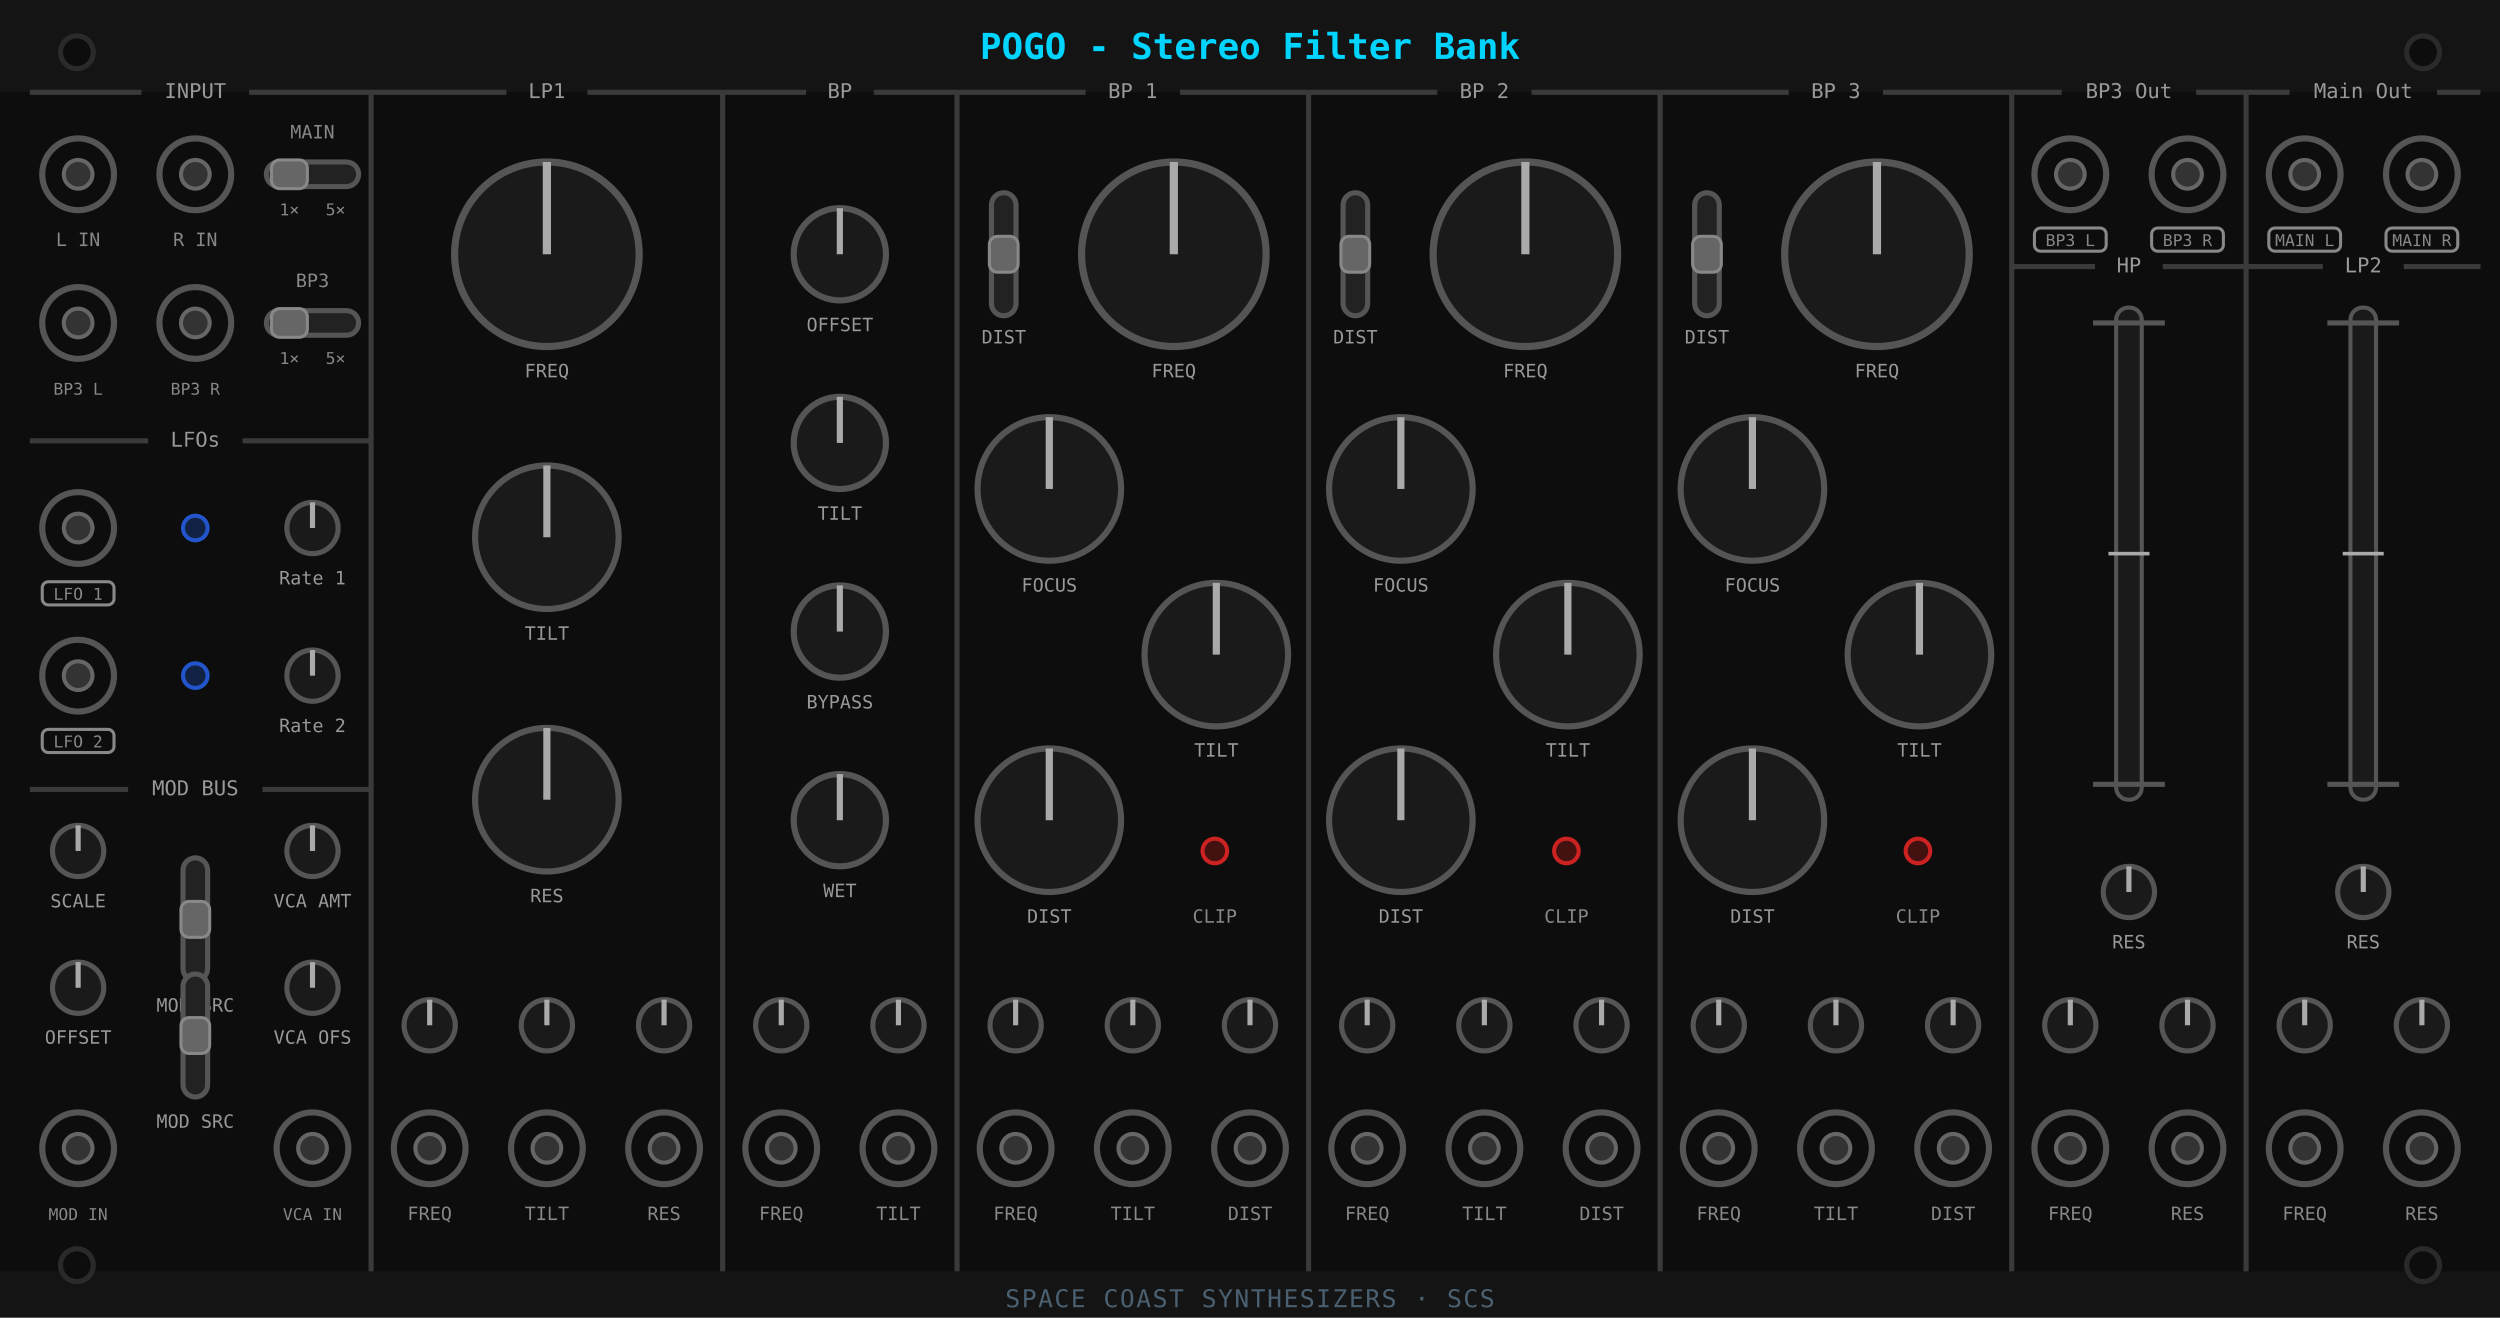
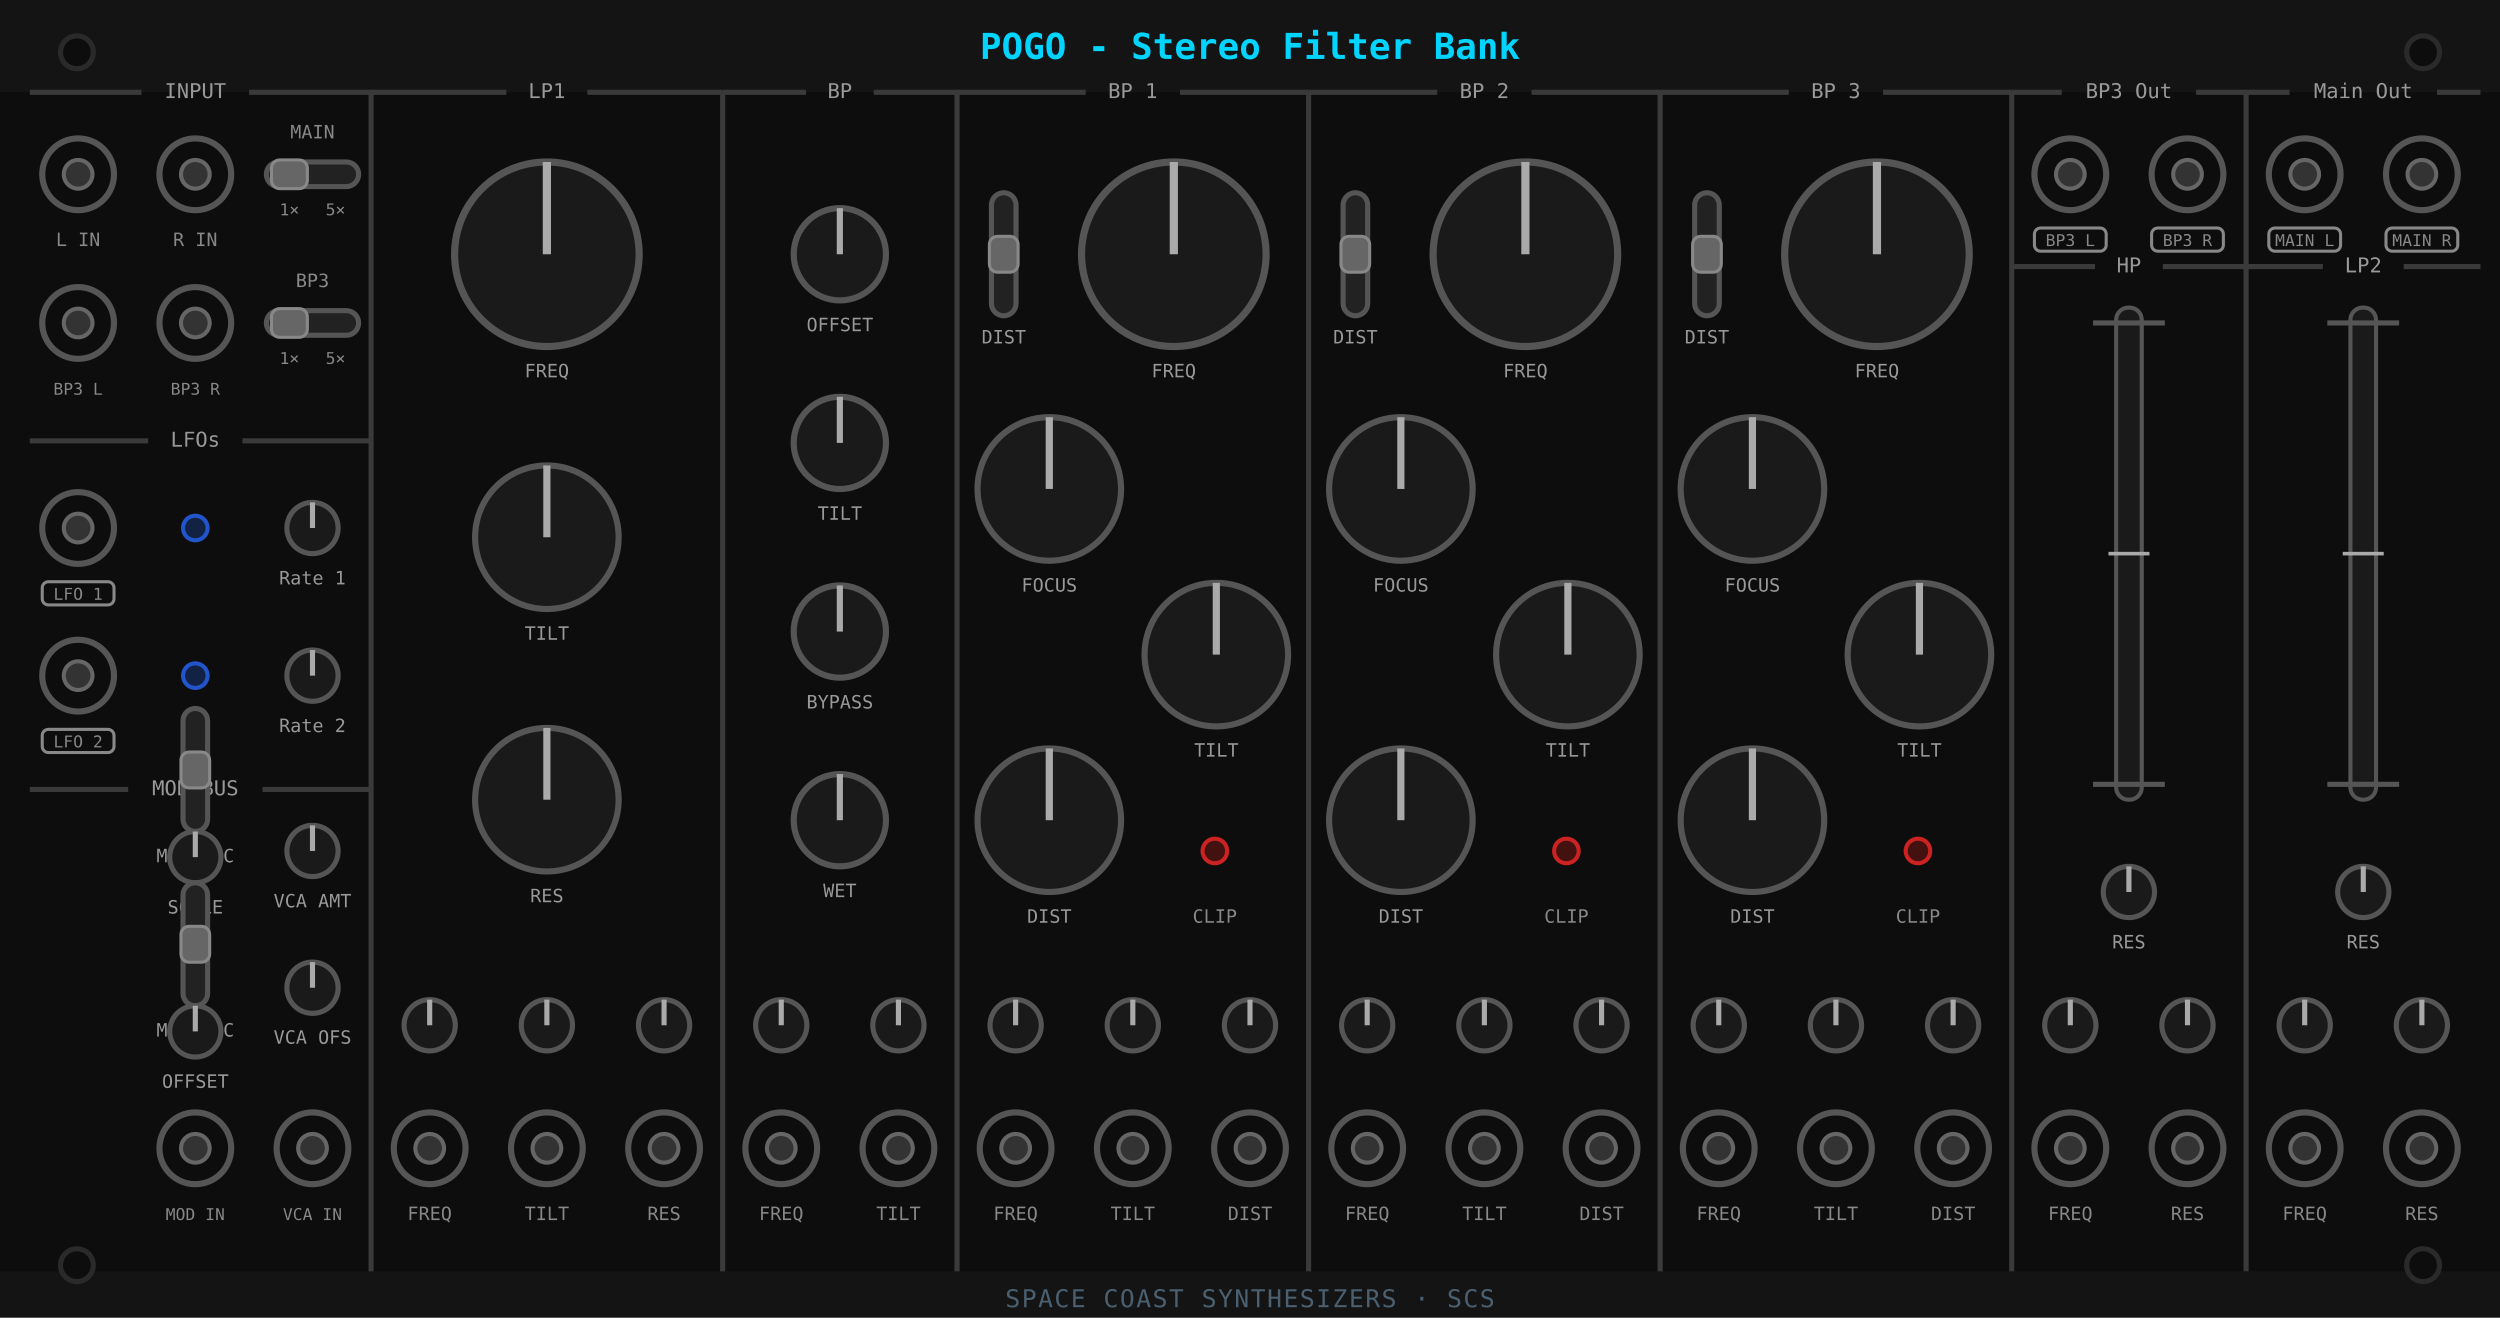
<svg xmlns="http://www.w3.org/2000/svg" width="243.84mm" height="128.5mm" viewBox="0 0 243.84 128.5">
  <rect x="0" y="0" width="243.84" height="128.5" fill="#0d0d0d" />
  <rect x="0" y="0" width="243.84" height="9.0" fill="#141414" />
  <rect x="0" y="124.0" width="243.84" height="4.5" fill="#141414" />
  <circle cx="7.5" cy="5.1" r="1.6" fill="#0d0d0d" stroke="#2a2a2a" stroke-width="0.5" />
  <circle cx="236.34" cy="5.1" r="1.6" fill="#0d0d0d" stroke="#2a2a2a" stroke-width="0.5" />
  <circle cx="7.5" cy="123.4" r="1.6" fill="#0d0d0d" stroke="#2a2a2a" stroke-width="0.5" />
  <circle cx="236.34" cy="123.4" r="1.6" fill="#0d0d0d" stroke="#2a2a2a" stroke-width="0.5" />
  <text x="121.92" y="5.75" fill="#00d4ff" font-family="monospace" font-size="3.5" font-weight="bold" text-anchor="middle">POGO - Stereo Filter Bank</text>
  <text x="121.92" y="127.5" fill="#4a6070" font-family="monospace" font-size="2.4" text-anchor="middle" letter-spacing="0.15">SPACE COAST SYNTHESIZERS  ·  SCS</text>
  <line x1="36.195" y1="9.0" x2="36.195" y2="124.0" stroke="#3a3a3a" stroke-width="0.5" />
  <line x1="70.485" y1="9.0" x2="70.485" y2="124.0" stroke="#3a3a3a" stroke-width="0.5" />
  <line x1="93.345" y1="9.0" x2="93.345" y2="124.0" stroke="#3a3a3a" stroke-width="0.5" />
  <line x1="127.635" y1="9.0" x2="127.635" y2="124.0" stroke="#3a3a3a" stroke-width="0.5" />
  <line x1="161.925" y1="9.0" x2="161.925" y2="124.0" stroke="#3a3a3a" stroke-width="0.5" />
  <line x1="196.215" y1="9.0" x2="196.215" y2="124.0" stroke="#3a3a3a" stroke-width="0.5" />
  <line x1="219.075" y1="9.0" x2="219.075" y2="124.0" stroke="#3a3a3a" stroke-width="0.5" />
  <line x1="2.905" y1="9.0" x2="13.80" y2="9.0" stroke="#3a3a3a" stroke-width="0.5" />
  <line x1="24.30" y1="9.0" x2="36.195" y2="9.0" stroke="#3a3a3a" stroke-width="0.5" />
  <text x="19.05" y="9.0" fill="#999" font-family="monospace" font-size="2.0" text-anchor="middle" dominant-baseline="middle">INPUT</text>
  <line x1="2.905" y1="43.0" x2="14.45" y2="43.0" stroke="#3a3a3a" stroke-width="0.5" />
  <line x1="23.65" y1="43.0" x2="36.195" y2="43.0" stroke="#3a3a3a" stroke-width="0.5" />
  <text x="19.05" y="43.0" fill="#999" font-family="monospace" font-size="2.0" text-anchor="middle" dominant-baseline="middle">LFOs</text>
  <line x1="2.905" y1="77.0" x2="12.50" y2="77.0" stroke="#3a3a3a" stroke-width="0.5" />
  <line x1="25.60" y1="77.0" x2="36.195" y2="77.0" stroke="#3a3a3a" stroke-width="0.5" />
  <text x="19.05" y="77.0" fill="#999" font-family="monospace" font-size="2.0" text-anchor="middle" dominant-baseline="middle">MOD BUS</text>
  <line x1="36.195" y1="9.0" x2="49.39" y2="9.0" stroke="#3a3a3a" stroke-width="0.5" />
  <line x1="57.29" y1="9.0" x2="70.485" y2="9.0" stroke="#3a3a3a" stroke-width="0.5" />
  <text x="53.34" y="9.0" fill="#999" font-family="monospace" font-size="2.0" text-anchor="middle" dominant-baseline="middle">LP1</text>
  <line x1="70.485" y1="9.0" x2="78.62" y2="9.0" stroke="#3a3a3a" stroke-width="0.5" />
  <line x1="85.22" y1="9.0" x2="93.345" y2="9.0" stroke="#3a3a3a" stroke-width="0.5" />
  <text x="81.915" y="9.0" fill="#999" font-family="monospace" font-size="2.0" text-anchor="middle" dominant-baseline="middle">BP</text>
  <line x1="93.345" y1="9.0" x2="105.89" y2="9.0" stroke="#3a3a3a" stroke-width="0.5" />
  <line x1="115.09" y1="9.0" x2="127.635" y2="9.0" stroke="#3a3a3a" stroke-width="0.5" />
  <text x="110.49" y="9.0" fill="#999" font-family="monospace" font-size="2.0" text-anchor="middle" dominant-baseline="middle">BP 1</text>
  <line x1="127.635" y1="9.0" x2="140.18" y2="9.0" stroke="#3a3a3a" stroke-width="0.5" />
  <line x1="149.38" y1="9.0" x2="161.925" y2="9.0" stroke="#3a3a3a" stroke-width="0.5" />
  <text x="144.78" y="9.0" fill="#999" font-family="monospace" font-size="2.0" text-anchor="middle" dominant-baseline="middle">BP 2</text>
  <line x1="161.925" y1="9.0" x2="174.47" y2="9.0" stroke="#3a3a3a" stroke-width="0.5" />
  <line x1="183.67" y1="9.0" x2="196.215" y2="9.0" stroke="#3a3a3a" stroke-width="0.5" />
  <text x="179.07" y="9.0" fill="#999" font-family="monospace" font-size="2.0" text-anchor="middle" dominant-baseline="middle">BP 3</text>
  <line x1="196.215" y1="9.0" x2="201.09" y2="9.0" stroke="#3a3a3a" stroke-width="0.5" />
  <line x1="214.20" y1="9.0" x2="219.075" y2="9.0" stroke="#3a3a3a" stroke-width="0.5" />
  <text x="207.645" y="9.0" fill="#999" font-family="monospace" font-size="2.0" text-anchor="middle" dominant-baseline="middle">BP3 Out</text>
  <line x1="196.215" y1="26.0" x2="204.34" y2="26.0" stroke="#3a3a3a" stroke-width="0.5" />
  <line x1="210.95" y1="26.0" x2="219.075" y2="26.0" stroke="#3a3a3a" stroke-width="0.5" />
  <text x="207.645" y="26.0" fill="#999" font-family="monospace" font-size="2.0" text-anchor="middle" dominant-baseline="middle">HP</text>
  <line x1="219.075" y1="9.0" x2="223.31" y2="9.0" stroke="#3a3a3a" stroke-width="0.5" />
  <line x1="237.70" y1="9.0" x2="241.935" y2="9.0" stroke="#3a3a3a" stroke-width="0.5" />
  <text x="230.505" y="9.0" fill="#999" font-family="monospace" font-size="2.0" text-anchor="middle" dominant-baseline="middle">Main Out</text>
  <line x1="219.075" y1="26.0" x2="226.56" y2="26.0" stroke="#3a3a3a" stroke-width="0.5" />
  <line x1="234.45" y1="26.0" x2="241.935" y2="26.0" stroke="#3a3a3a" stroke-width="0.5" />
  <text x="230.505" y="26.0" fill="#999" font-family="monospace" font-size="2.0" text-anchor="middle" dominant-baseline="middle">LP2</text>
  <circle cx="7.62" cy="17.0" r="3.5" fill="none" stroke="#555" stroke-width="0.6" />
  <circle cx="7.62" cy="17.0" r="1.4" fill="#333" stroke="#666" stroke-width="0.4" />
  <text x="7.62" y="24.0" fill="#888" font-family="monospace" font-size="1.8" text-anchor="middle">L IN</text>
  <circle cx="19.05" cy="17.0" r="3.5" fill="none" stroke="#555" stroke-width="0.6" />
  <circle cx="19.05" cy="17.0" r="1.4" fill="#333" stroke="#666" stroke-width="0.4" />
  <text x="19.05" y="24.0" fill="#888" font-family="monospace" font-size="1.8" text-anchor="middle">R IN</text>
  <text x="30.48" y="13.5" fill="#888" font-family="monospace" font-size="1.8" text-anchor="middle">MAIN</text>
  <rect x="25.98" y="15.80" width="9" height="2.4" rx="1.2" fill="#222" stroke="#555" stroke-width="0.5" />
  <rect x="26.48" y="15.60" width="3.5" height="2.8" rx="0.8" fill="#666" stroke="#888" stroke-width="0.3" />
  <text x="28.23" y="21.0" fill="#888" font-family="monospace" font-size="1.6" text-anchor="middle">1×</text>
  <text x="32.73" y="21.0" fill="#888" font-family="monospace" font-size="1.6" text-anchor="middle">5×</text>
  <circle cx="7.62" cy="31.5" r="3.5" fill="none" stroke="#555" stroke-width="0.6" />
  <circle cx="7.62" cy="31.5" r="1.4" fill="#333" stroke="#666" stroke-width="0.4" />
  <text x="7.62" y="38.5" fill="#888" font-family="monospace" font-size="1.6" text-anchor="middle">BP3 L</text>
  <circle cx="19.05" cy="31.5" r="3.5" fill="none" stroke="#555" stroke-width="0.6" />
  <circle cx="19.05" cy="31.5" r="1.4" fill="#333" stroke="#666" stroke-width="0.4" />
  <text x="19.05" y="38.5" fill="#888" font-family="monospace" font-size="1.6" text-anchor="middle">BP3 R</text>
  <text x="30.48" y="28.0" fill="#888" font-family="monospace" font-size="1.8" text-anchor="middle">BP3</text>
  <rect x="25.98" y="30.30" width="9" height="2.4" rx="1.2" fill="#222" stroke="#555" stroke-width="0.5" />
  <rect x="26.48" y="30.10" width="3.5" height="2.8" rx="0.8" fill="#666" stroke="#888" stroke-width="0.3" />
  <text x="28.23" y="35.5" fill="#888" font-family="monospace" font-size="1.6" text-anchor="middle">1×</text>
  <text x="32.73" y="35.5" fill="#888" font-family="monospace" font-size="1.6" text-anchor="middle">5×</text>
  <circle cx="7.62" cy="51.5" r="3.5" fill="none" stroke="#555" stroke-width="0.6" />
  <circle cx="7.62" cy="51.5" r="1.4" fill="#333" stroke="#666" stroke-width="0.4" />
  <rect x="4.12" y="56.74" width="7.0" height="2.26" rx="0.6" fill="none" stroke="#888" stroke-width="0.3" />
  <text x="7.62" y="58.5" fill="#888" font-family="monospace" font-size="1.6" text-anchor="middle">LFO 1</text>
  <circle cx="19.05" cy="51.5" r="1.2" fill="#112244" stroke="#2255cc" stroke-width="0.4" />
  <circle cx="30.48" cy="51.5" r="2.5" fill="#1a1a1a" stroke="#555" stroke-width="0.5" />
  <line x1="30.48" y1="51.5" x2="30.48" y2="49.0" stroke="#aaa" stroke-width="0.5" />
  <text x="30.48" y="57.0" fill="#999" font-family="monospace" font-size="1.8" text-anchor="middle">Rate 1</text>
  <circle cx="7.62" cy="65.9" r="3.5" fill="none" stroke="#555" stroke-width="0.6" />
  <circle cx="7.62" cy="65.9" r="1.4" fill="#333" stroke="#666" stroke-width="0.4" />
  <rect x="4.12" y="71.14" width="7.0" height="2.26" rx="0.6" fill="none" stroke="#888" stroke-width="0.3" />
  <text x="7.62" y="72.9" fill="#888" font-family="monospace" font-size="1.6" text-anchor="middle">LFO 2</text>
  <circle cx="19.05" cy="65.9" r="1.2" fill="#112244" stroke="#2255cc" stroke-width="0.4" />
  <circle cx="30.48" cy="65.9" r="2.5" fill="#1a1a1a" stroke="#555" stroke-width="0.5" />
  <line x1="30.48" y1="65.9" x2="30.48" y2="63.4" stroke="#aaa" stroke-width="0.5" />
  <text x="30.48" y="71.4" fill="#999" font-family="monospace" font-size="1.8" text-anchor="middle">Rate 2</text>
-   <circle cx="7.62" cy="83.0" r="2.5" fill="#1a1a1a" stroke="#555" stroke-width="0.5" />
-   <line x1="7.62" y1="83.0" x2="7.62" y2="80.5" stroke="#aaa" stroke-width="0.5" />
-   <text x="7.62" y="88.5" fill="#999" font-family="monospace" font-size="1.8" text-anchor="middle">SCALE</text>
+   <rect x="17.85" y="69.1" width="2.4" height="12.0" rx="1.2" fill="#222" stroke="#555" stroke-width="0.5" />
+   <rect x="17.65" y="73.35" width="2.8" height="3.5" rx="0.8" fill="#666" stroke="#888" stroke-width="0.3" />
+   <text x="19.05" y="84.1" fill="#999" font-family="monospace" font-size="1.8" text-anchor="middle">MOD SRC</text>
+   <circle cx="19.05" cy="83.6" r="2.5" fill="#1a1a1a" stroke="#555" stroke-width="0.5" />
+   <line x1="19.05" y1="83.6" x2="19.05" y2="81.1" stroke="#aaa" stroke-width="0.5" />
+   <text x="19.05" y="89.1" fill="#999" font-family="monospace" font-size="1.8" text-anchor="middle">SCALE</text>
  <circle cx="30.48" cy="83.0" r="2.5" fill="#1a1a1a" stroke="#555" stroke-width="0.5" />
  <line x1="30.48" y1="83.0" x2="30.48" y2="80.5" stroke="#aaa" stroke-width="0.5" />
  <text x="30.48" y="88.5" fill="#999" font-family="monospace" font-size="1.8" text-anchor="middle">VCA AMT</text>
-   <circle cx="7.62" cy="96.34" r="2.5" fill="#1a1a1a" stroke="#555" stroke-width="0.5" />
-   <line x1="7.62" y1="96.34" x2="7.62" y2="93.84" stroke="#aaa" stroke-width="0.5" />
-   <text x="7.62" y="101.8" fill="#999" font-family="monospace" font-size="1.8" text-anchor="middle">OFFSET</text>
+   <rect x="17.85" y="86.1" width="2.4" height="12.0" rx="1.2" fill="#222" stroke="#555" stroke-width="0.5" />
+   <rect x="17.65" y="90.35" width="2.8" height="3.5" rx="0.8" fill="#666" stroke="#888" stroke-width="0.3" />
+   <text x="19.05" y="101.1" fill="#999" font-family="monospace" font-size="1.8" text-anchor="middle">MOD SRC</text>
+   <circle cx="19.05" cy="100.6" r="2.5" fill="#1a1a1a" stroke="#555" stroke-width="0.5" />
+   <line x1="19.05" y1="100.6" x2="19.05" y2="98.1" stroke="#aaa" stroke-width="0.5" />
+   <text x="19.05" y="106.1" fill="#999" font-family="monospace" font-size="1.8" text-anchor="middle">OFFSET</text>
  <circle cx="30.48" cy="96.34" r="2.5" fill="#1a1a1a" stroke="#555" stroke-width="0.5" />
  <line x1="30.48" y1="96.34" x2="30.48" y2="93.84" stroke="#aaa" stroke-width="0.5" />
  <text x="30.48" y="101.8" fill="#999" font-family="monospace" font-size="1.8" text-anchor="middle">VCA OFS</text>
-   <rect x="17.85" y="83.67" width="2.4" height="12.0" rx="1.2" fill="#222" stroke="#555" stroke-width="0.5" />
-   <rect x="17.65" y="87.92" width="2.8" height="3.5" rx="0.8" fill="#666" stroke="#888" stroke-width="0.3" />
-   <text x="19.05" y="98.67" fill="#999" font-family="monospace" font-size="1.8" text-anchor="middle">MOD SRC</text>
-   <rect x="17.85" y="95.0" width="2.4" height="12.0" rx="1.2" fill="#222" stroke="#555" stroke-width="0.5" />
-   <rect x="17.65" y="99.25" width="2.8" height="3.5" rx="0.8" fill="#666" stroke="#888" stroke-width="0.3" />
-   <text x="19.05" y="110.0" fill="#999" font-family="monospace" font-size="1.8" text-anchor="middle">MOD SRC</text>
-   <circle cx="7.62" cy="112.0" r="3.5" fill="none" stroke="#555" stroke-width="0.6" />
-   <circle cx="7.62" cy="112.0" r="1.4" fill="#333" stroke="#666" stroke-width="0.4" />
-   <text x="7.62" y="119.0" fill="#888" font-family="monospace" font-size="1.6" text-anchor="middle">MOD IN</text>
+   <circle cx="19.05" cy="112.0" r="3.5" fill="none" stroke="#555" stroke-width="0.6" />
+   <circle cx="19.05" cy="112.0" r="1.4" fill="#333" stroke="#666" stroke-width="0.4" />
+   <text x="19.05" y="119.0" fill="#888" font-family="monospace" font-size="1.6" text-anchor="middle">MOD IN</text>
  <circle cx="30.48" cy="112.0" r="3.5" fill="none" stroke="#555" stroke-width="0.6" />
  <circle cx="30.48" cy="112.0" r="1.4" fill="#333" stroke="#666" stroke-width="0.4" />
  <text x="30.48" y="119.0" fill="#888" font-family="monospace" font-size="1.6" text-anchor="middle">VCA IN</text>
  <circle cx="53.34" cy="24.8" r="9.0" fill="#1a1a1a" stroke="#555" stroke-width="0.7" />
  <line x1="53.34" y1="24.8" x2="53.34" y2="15.8" stroke="#aaa" stroke-width="0.8" />
  <text x="53.34" y="36.8" fill="#999" font-family="monospace" font-size="1.8" text-anchor="middle">FREQ</text>
  <circle cx="53.34" cy="52.4" r="7.0" fill="#1a1a1a" stroke="#555" stroke-width="0.6" />
  <line x1="53.34" y1="52.4" x2="53.34" y2="45.4" stroke="#aaa" stroke-width="0.7" />
  <text x="53.34" y="62.4" fill="#999" font-family="monospace" font-size="1.8" text-anchor="middle">TILT</text>
  <circle cx="53.34" cy="78.0" r="7.0" fill="#1a1a1a" stroke="#555" stroke-width="0.6" />
  <line x1="53.34" y1="78.0" x2="53.34" y2="71.0" stroke="#aaa" stroke-width="0.7" />
  <text x="53.34" y="88.0" fill="#999" font-family="monospace" font-size="1.8" text-anchor="middle">RES</text>
  <circle cx="41.91" cy="100.0" r="2.5" fill="#1a1a1a" stroke="#555" stroke-width="0.5" />
  <line x1="41.91" y1="100.0" x2="41.91" y2="97.5" stroke="#aaa" stroke-width="0.5" />
  <text x="41.91" y="105.5" fill="#999" font-family="monospace" font-size="1.8" text-anchor="middle" />
  <circle cx="53.34" cy="100.0" r="2.5" fill="#1a1a1a" stroke="#555" stroke-width="0.5" />
  <line x1="53.34" y1="100.0" x2="53.34" y2="97.5" stroke="#aaa" stroke-width="0.5" />
  <text x="53.34" y="105.5" fill="#999" font-family="monospace" font-size="1.8" text-anchor="middle" />
  <circle cx="64.77" cy="100.0" r="2.5" fill="#1a1a1a" stroke="#555" stroke-width="0.5" />
  <line x1="64.77" y1="100.0" x2="64.77" y2="97.5" stroke="#aaa" stroke-width="0.5" />
  <text x="64.77" y="105.5" fill="#999" font-family="monospace" font-size="1.8" text-anchor="middle" />
  <circle cx="41.91" cy="112.0" r="3.5" fill="none" stroke="#555" stroke-width="0.6" />
  <circle cx="41.91" cy="112.0" r="1.4" fill="#333" stroke="#666" stroke-width="0.4" />
  <text x="41.91" y="119.0" fill="#888" font-family="monospace" font-size="1.8" text-anchor="middle">FREQ</text>
  <circle cx="53.34" cy="112.0" r="3.5" fill="none" stroke="#555" stroke-width="0.6" />
  <circle cx="53.34" cy="112.0" r="1.4" fill="#333" stroke="#666" stroke-width="0.4" />
  <text x="53.34" y="119.0" fill="#888" font-family="monospace" font-size="1.8" text-anchor="middle">TILT</text>
  <circle cx="64.77" cy="112.0" r="3.5" fill="none" stroke="#555" stroke-width="0.6" />
  <circle cx="64.77" cy="112.0" r="1.4" fill="#333" stroke="#666" stroke-width="0.4" />
  <text x="64.77" y="119.0" fill="#888" font-family="monospace" font-size="1.8" text-anchor="middle">RES</text>
  <circle cx="81.915" cy="24.8" r="4.5" fill="#1a1a1a" stroke="#555" stroke-width="0.6" />
  <line x1="81.915" y1="24.8" x2="81.915" y2="20.3" stroke="#aaa" stroke-width="0.6" />
  <text x="81.915" y="32.3" fill="#999" font-family="monospace" font-size="1.8" text-anchor="middle">OFFSET</text>
  <circle cx="81.915" cy="43.2" r="4.5" fill="#1a1a1a" stroke="#555" stroke-width="0.6" />
  <line x1="81.915" y1="43.2" x2="81.915" y2="38.7" stroke="#aaa" stroke-width="0.6" />
  <text x="81.915" y="50.7" fill="#999" font-family="monospace" font-size="1.8" text-anchor="middle">TILT</text>
  <circle cx="81.915" cy="61.6" r="4.5" fill="#1a1a1a" stroke="#555" stroke-width="0.6" />
  <line x1="81.915" y1="61.6" x2="81.915" y2="57.1" stroke="#aaa" stroke-width="0.6" />
  <text x="81.915" y="69.1" fill="#999" font-family="monospace" font-size="1.8" text-anchor="middle">BYPASS</text>
  <circle cx="81.915" cy="80.0" r="4.5" fill="#1a1a1a" stroke="#555" stroke-width="0.6" />
  <line x1="81.915" y1="80.0" x2="81.915" y2="75.5" stroke="#aaa" stroke-width="0.6" />
  <text x="81.915" y="87.5" fill="#999" font-family="monospace" font-size="1.8" text-anchor="middle">WET</text>
  <circle cx="76.2" cy="100.0" r="2.5" fill="#1a1a1a" stroke="#555" stroke-width="0.5" />
  <line x1="76.2" y1="100.0" x2="76.2" y2="97.5" stroke="#aaa" stroke-width="0.5" />
  <text x="76.2" y="105.5" fill="#999" font-family="monospace" font-size="1.8" text-anchor="middle" />
  <circle cx="87.63" cy="100.0" r="2.5" fill="#1a1a1a" stroke="#555" stroke-width="0.5" />
  <line x1="87.63" y1="100.0" x2="87.63" y2="97.5" stroke="#aaa" stroke-width="0.5" />
  <text x="87.63" y="105.5" fill="#999" font-family="monospace" font-size="1.8" text-anchor="middle" />
  <circle cx="76.2" cy="112.0" r="3.5" fill="none" stroke="#555" stroke-width="0.6" />
  <circle cx="76.2" cy="112.0" r="1.4" fill="#333" stroke="#666" stroke-width="0.4" />
  <text x="76.2" y="119.0" fill="#888" font-family="monospace" font-size="1.8" text-anchor="middle">FREQ</text>
  <circle cx="87.63" cy="112.0" r="3.5" fill="none" stroke="#555" stroke-width="0.6" />
  <circle cx="87.63" cy="112.0" r="1.4" fill="#333" stroke="#666" stroke-width="0.4" />
  <text x="87.63" y="119.0" fill="#888" font-family="monospace" font-size="1.8" text-anchor="middle">TILT</text>
  <rect x="96.70" y="18.8" width="2.4" height="12.0" rx="1.2" fill="#222" stroke="#555" stroke-width="0.5" />
  <rect x="96.50" y="23.05" width="2.8" height="3.5" rx="0.8" fill="#666" stroke="#888" stroke-width="0.3" />
  <text x="97.905" y="33.5" fill="#999" font-family="monospace" font-size="1.8" text-anchor="middle">DIST</text>
  <circle cx="114.49" cy="24.8" r="9.0" fill="#1a1a1a" stroke="#555" stroke-width="0.7" />
  <line x1="114.49" y1="24.8" x2="114.49" y2="15.8" stroke="#aaa" stroke-width="0.8" />
  <text x="114.49" y="36.8" fill="#999" font-family="monospace" font-size="1.8" text-anchor="middle">FREQ</text>
  <circle cx="102.345" cy="47.69" r="7.0" fill="#1a1a1a" stroke="#555" stroke-width="0.6" />
  <line x1="102.345" y1="47.69" x2="102.345" y2="40.69" stroke="#aaa" stroke-width="0.7" />
  <text x="102.345" y="57.7" fill="#999" font-family="monospace" font-size="1.8" text-anchor="middle">FOCUS</text>
  <circle cx="118.635" cy="63.85" r="7.0" fill="#1a1a1a" stroke="#555" stroke-width="0.6" />
  <line x1="118.635" y1="63.85" x2="118.635" y2="56.85" stroke="#aaa" stroke-width="0.7" />
  <text x="118.635" y="73.8" fill="#999" font-family="monospace" font-size="1.8" text-anchor="middle">TILT</text>
  <circle cx="102.345" cy="80.0" r="7.0" fill="#1a1a1a" stroke="#555" stroke-width="0.6" />
  <line x1="102.345" y1="80.0" x2="102.345" y2="73.0" stroke="#aaa" stroke-width="0.7" />
  <text x="102.345" y="90.0" fill="#999" font-family="monospace" font-size="1.8" text-anchor="middle">DIST</text>
  <circle cx="118.49" cy="83.0" r="1.2" fill="#441111" stroke="#cc2222" stroke-width="0.4" />
  <text x="118.49" y="90.0" fill="#888" font-family="monospace" font-size="1.8" text-anchor="middle">CLIP</text>
  <circle cx="99.06" cy="100.0" r="2.5" fill="#1a1a1a" stroke="#555" stroke-width="0.5" />
  <line x1="99.06" y1="100.0" x2="99.06" y2="97.5" stroke="#aaa" stroke-width="0.5" />
  <text x="99.06" y="105.5" fill="#999" font-family="monospace" font-size="1.8" text-anchor="middle" />
  <circle cx="110.49" cy="100.0" r="2.5" fill="#1a1a1a" stroke="#555" stroke-width="0.5" />
  <line x1="110.49" y1="100.0" x2="110.49" y2="97.5" stroke="#aaa" stroke-width="0.5" />
  <text x="110.49" y="105.5" fill="#999" font-family="monospace" font-size="1.8" text-anchor="middle" />
  <circle cx="121.92" cy="100.0" r="2.5" fill="#1a1a1a" stroke="#555" stroke-width="0.5" />
  <line x1="121.92" y1="100.0" x2="121.92" y2="97.5" stroke="#aaa" stroke-width="0.5" />
  <text x="121.92" y="105.5" fill="#999" font-family="monospace" font-size="1.8" text-anchor="middle" />
  <circle cx="99.06" cy="112.0" r="3.5" fill="none" stroke="#555" stroke-width="0.6" />
  <circle cx="99.06" cy="112.0" r="1.4" fill="#333" stroke="#666" stroke-width="0.4" />
  <text x="99.06" y="119.0" fill="#888" font-family="monospace" font-size="1.8" text-anchor="middle">FREQ</text>
  <circle cx="110.49" cy="112.0" r="3.5" fill="none" stroke="#555" stroke-width="0.6" />
  <circle cx="110.49" cy="112.0" r="1.4" fill="#333" stroke="#666" stroke-width="0.4" />
  <text x="110.49" y="119.0" fill="#888" font-family="monospace" font-size="1.8" text-anchor="middle">TILT</text>
  <circle cx="121.92" cy="112.0" r="3.5" fill="none" stroke="#555" stroke-width="0.6" />
  <circle cx="121.92" cy="112.0" r="1.4" fill="#333" stroke="#666" stroke-width="0.4" />
  <text x="121.92" y="119.0" fill="#888" font-family="monospace" font-size="1.8" text-anchor="middle">DIST</text>
  <rect x="131.00" y="18.8" width="2.4" height="12.0" rx="1.2" fill="#222" stroke="#555" stroke-width="0.5" />
  <rect x="130.79" y="23.05" width="2.8" height="3.5" rx="0.8" fill="#666" stroke="#888" stroke-width="0.3" />
  <text x="132.195" y="33.5" fill="#999" font-family="monospace" font-size="1.8" text-anchor="middle">DIST</text>
  <circle cx="148.78" cy="24.8" r="9.0" fill="#1a1a1a" stroke="#555" stroke-width="0.7" />
  <line x1="148.78" y1="24.8" x2="148.78" y2="15.8" stroke="#aaa" stroke-width="0.8" />
  <text x="148.78" y="36.8" fill="#999" font-family="monospace" font-size="1.8" text-anchor="middle">FREQ</text>
  <circle cx="136.635" cy="47.69" r="7.0" fill="#1a1a1a" stroke="#555" stroke-width="0.6" />
  <line x1="136.635" y1="47.69" x2="136.635" y2="40.69" stroke="#aaa" stroke-width="0.7" />
  <text x="136.635" y="57.7" fill="#999" font-family="monospace" font-size="1.8" text-anchor="middle">FOCUS</text>
  <circle cx="152.925" cy="63.85" r="7.0" fill="#1a1a1a" stroke="#555" stroke-width="0.6" />
  <line x1="152.925" y1="63.85" x2="152.925" y2="56.85" stroke="#aaa" stroke-width="0.7" />
  <text x="152.925" y="73.8" fill="#999" font-family="monospace" font-size="1.8" text-anchor="middle">TILT</text>
  <circle cx="136.635" cy="80.0" r="7.0" fill="#1a1a1a" stroke="#555" stroke-width="0.6" />
  <line x1="136.635" y1="80.0" x2="136.635" y2="73.0" stroke="#aaa" stroke-width="0.7" />
  <text x="136.635" y="90.0" fill="#999" font-family="monospace" font-size="1.8" text-anchor="middle">DIST</text>
  <circle cx="152.78" cy="83.0" r="1.2" fill="#441111" stroke="#cc2222" stroke-width="0.4" />
  <text x="152.78" y="90.0" fill="#888" font-family="monospace" font-size="1.8" text-anchor="middle">CLIP</text>
  <circle cx="133.35" cy="100.0" r="2.5" fill="#1a1a1a" stroke="#555" stroke-width="0.5" />
  <line x1="133.35" y1="100.0" x2="133.35" y2="97.5" stroke="#aaa" stroke-width="0.5" />
  <text x="133.35" y="105.5" fill="#999" font-family="monospace" font-size="1.8" text-anchor="middle" />
  <circle cx="144.78" cy="100.0" r="2.5" fill="#1a1a1a" stroke="#555" stroke-width="0.5" />
  <line x1="144.78" y1="100.0" x2="144.78" y2="97.5" stroke="#aaa" stroke-width="0.5" />
  <text x="144.78" y="105.5" fill="#999" font-family="monospace" font-size="1.8" text-anchor="middle" />
  <circle cx="156.21" cy="100.0" r="2.5" fill="#1a1a1a" stroke="#555" stroke-width="0.5" />
  <line x1="156.21" y1="100.0" x2="156.21" y2="97.5" stroke="#aaa" stroke-width="0.5" />
  <text x="156.21" y="105.5" fill="#999" font-family="monospace" font-size="1.8" text-anchor="middle" />
  <circle cx="133.35" cy="112.0" r="3.5" fill="none" stroke="#555" stroke-width="0.6" />
  <circle cx="133.35" cy="112.0" r="1.4" fill="#333" stroke="#666" stroke-width="0.4" />
  <text x="133.35" y="119.0" fill="#888" font-family="monospace" font-size="1.8" text-anchor="middle">FREQ</text>
  <circle cx="144.78" cy="112.0" r="3.5" fill="none" stroke="#555" stroke-width="0.6" />
  <circle cx="144.78" cy="112.0" r="1.4" fill="#333" stroke="#666" stroke-width="0.4" />
  <text x="144.78" y="119.0" fill="#888" font-family="monospace" font-size="1.8" text-anchor="middle">TILT</text>
  <circle cx="156.21" cy="112.0" r="3.5" fill="none" stroke="#555" stroke-width="0.6" />
  <circle cx="156.21" cy="112.0" r="1.4" fill="#333" stroke="#666" stroke-width="0.4" />
  <text x="156.21" y="119.0" fill="#888" font-family="monospace" font-size="1.8" text-anchor="middle">DIST</text>
  <rect x="165.29" y="18.8" width="2.4" height="12.0" rx="1.2" fill="#222" stroke="#555" stroke-width="0.5" />
  <rect x="165.09" y="23.05" width="2.8" height="3.5" rx="0.8" fill="#666" stroke="#888" stroke-width="0.3" />
  <text x="166.485" y="33.5" fill="#999" font-family="monospace" font-size="1.8" text-anchor="middle">DIST</text>
  <circle cx="183.07" cy="24.8" r="9.0" fill="#1a1a1a" stroke="#555" stroke-width="0.7" />
  <line x1="183.07" y1="24.8" x2="183.07" y2="15.8" stroke="#aaa" stroke-width="0.8" />
  <text x="183.07" y="36.8" fill="#999" font-family="monospace" font-size="1.8" text-anchor="middle">FREQ</text>
  <circle cx="170.925" cy="47.69" r="7.0" fill="#1a1a1a" stroke="#555" stroke-width="0.6" />
  <line x1="170.925" y1="47.69" x2="170.925" y2="40.69" stroke="#aaa" stroke-width="0.7" />
  <text x="170.925" y="57.7" fill="#999" font-family="monospace" font-size="1.8" text-anchor="middle">FOCUS</text>
  <circle cx="187.215" cy="63.85" r="7.0" fill="#1a1a1a" stroke="#555" stroke-width="0.6" />
  <line x1="187.215" y1="63.85" x2="187.215" y2="56.85" stroke="#aaa" stroke-width="0.7" />
  <text x="187.215" y="73.8" fill="#999" font-family="monospace" font-size="1.8" text-anchor="middle">TILT</text>
  <circle cx="170.925" cy="80.0" r="7.0" fill="#1a1a1a" stroke="#555" stroke-width="0.6" />
  <line x1="170.925" y1="80.0" x2="170.925" y2="73.0" stroke="#aaa" stroke-width="0.7" />
  <text x="170.925" y="90.0" fill="#999" font-family="monospace" font-size="1.8" text-anchor="middle">DIST</text>
  <circle cx="187.07" cy="83.0" r="1.2" fill="#441111" stroke="#cc2222" stroke-width="0.4" />
  <text x="187.07" y="90.0" fill="#888" font-family="monospace" font-size="1.8" text-anchor="middle">CLIP</text>
  <circle cx="167.64" cy="100.0" r="2.5" fill="#1a1a1a" stroke="#555" stroke-width="0.5" />
  <line x1="167.64" y1="100.0" x2="167.64" y2="97.5" stroke="#aaa" stroke-width="0.5" />
  <text x="167.64" y="105.5" fill="#999" font-family="monospace" font-size="1.8" text-anchor="middle" />
  <circle cx="179.07" cy="100.0" r="2.5" fill="#1a1a1a" stroke="#555" stroke-width="0.5" />
  <line x1="179.07" y1="100.0" x2="179.07" y2="97.5" stroke="#aaa" stroke-width="0.5" />
  <text x="179.07" y="105.5" fill="#999" font-family="monospace" font-size="1.8" text-anchor="middle" />
  <circle cx="190.5" cy="100.0" r="2.5" fill="#1a1a1a" stroke="#555" stroke-width="0.5" />
  <line x1="190.5" y1="100.0" x2="190.5" y2="97.5" stroke="#aaa" stroke-width="0.5" />
  <text x="190.5" y="105.5" fill="#999" font-family="monospace" font-size="1.8" text-anchor="middle" />
  <circle cx="167.64" cy="112.0" r="3.5" fill="none" stroke="#555" stroke-width="0.6" />
  <circle cx="167.64" cy="112.0" r="1.4" fill="#333" stroke="#666" stroke-width="0.4" />
  <text x="167.64" y="119.0" fill="#888" font-family="monospace" font-size="1.8" text-anchor="middle">FREQ</text>
  <circle cx="179.07" cy="112.0" r="3.5" fill="none" stroke="#555" stroke-width="0.6" />
  <circle cx="179.07" cy="112.0" r="1.4" fill="#333" stroke="#666" stroke-width="0.4" />
  <text x="179.07" y="119.0" fill="#888" font-family="monospace" font-size="1.8" text-anchor="middle">TILT</text>
  <circle cx="190.5" cy="112.0" r="3.5" fill="none" stroke="#555" stroke-width="0.6" />
  <circle cx="190.5" cy="112.0" r="1.4" fill="#333" stroke="#666" stroke-width="0.4" />
  <text x="190.5" y="119.0" fill="#888" font-family="monospace" font-size="1.8" text-anchor="middle">DIST</text>
  <circle cx="201.93" cy="17.0" r="3.5" fill="none" stroke="#555" stroke-width="0.6" />
  <circle cx="201.93" cy="17.0" r="1.4" fill="#333" stroke="#666" stroke-width="0.4" />
  <rect x="198.43" y="22.24" width="7.0" height="2.26" rx="0.6" fill="none" stroke="#888" stroke-width="0.3" />
  <text x="201.93" y="24.0" fill="#888" font-family="monospace" font-size="1.6" text-anchor="middle">BP3 L</text>
  <circle cx="213.36" cy="17.0" r="3.5" fill="none" stroke="#555" stroke-width="0.6" />
  <circle cx="213.36" cy="17.0" r="1.4" fill="#333" stroke="#666" stroke-width="0.4" />
  <rect x="209.86" y="22.24" width="7.0" height="2.26" rx="0.6" fill="none" stroke="#888" stroke-width="0.3" />
  <text x="213.36" y="24.0" fill="#888" font-family="monospace" font-size="1.6" text-anchor="middle">BP3 R</text>
  <rect x="206.40" y="30.00" width="2.5" height="48.0" rx="1.2" fill="#1a1a1a" stroke="#555" stroke-width="0.4" />
  <line x1="204.15" y1="31.50" x2="211.15" y2="31.50" stroke="#555" stroke-width="0.5" />
  <line x1="204.15" y1="76.50" x2="211.15" y2="76.50" stroke="#555" stroke-width="0.5" />
  <line x1="205.65" y1="54.00" x2="209.65" y2="54.00" stroke="#aaa" stroke-width="0.35" />
  <text x="207.645" y="26.5" fill="#888" font-family="monospace" font-size="1.8" text-anchor="middle" />
  <circle cx="207.645" cy="87.0" r="2.5" fill="#1a1a1a" stroke="#555" stroke-width="0.5" />
  <line x1="207.645" y1="87.0" x2="207.645" y2="84.5" stroke="#aaa" stroke-width="0.5" />
  <text x="207.645" y="92.5" fill="#999" font-family="monospace" font-size="1.8" text-anchor="middle">RES</text>
  <circle cx="201.93" cy="100.0" r="2.5" fill="#1a1a1a" stroke="#555" stroke-width="0.5" />
  <line x1="201.93" y1="100.0" x2="201.93" y2="97.5" stroke="#aaa" stroke-width="0.5" />
  <text x="201.93" y="105.5" fill="#999" font-family="monospace" font-size="1.8" text-anchor="middle" />
  <circle cx="213.36" cy="100.0" r="2.5" fill="#1a1a1a" stroke="#555" stroke-width="0.5" />
  <line x1="213.36" y1="100.0" x2="213.36" y2="97.5" stroke="#aaa" stroke-width="0.5" />
  <text x="213.36" y="105.5" fill="#999" font-family="monospace" font-size="1.8" text-anchor="middle" />
  <circle cx="201.93" cy="112.0" r="3.5" fill="none" stroke="#555" stroke-width="0.6" />
  <circle cx="201.93" cy="112.0" r="1.4" fill="#333" stroke="#666" stroke-width="0.4" />
  <text x="201.93" y="119.0" fill="#888" font-family="monospace" font-size="1.8" text-anchor="middle">FREQ</text>
  <circle cx="213.36" cy="112.0" r="3.5" fill="none" stroke="#555" stroke-width="0.6" />
  <circle cx="213.36" cy="112.0" r="1.4" fill="#333" stroke="#666" stroke-width="0.4" />
  <text x="213.36" y="119.0" fill="#888" font-family="monospace" font-size="1.8" text-anchor="middle">RES</text>
  <circle cx="224.79" cy="17.0" r="3.5" fill="none" stroke="#555" stroke-width="0.6" />
  <circle cx="224.79" cy="17.0" r="1.4" fill="#333" stroke="#666" stroke-width="0.4" />
  <rect x="221.29" y="22.24" width="7.0" height="2.26" rx="0.6" fill="none" stroke="#888" stroke-width="0.3" />
  <text x="224.79" y="24.0" fill="#888" font-family="monospace" font-size="1.6" text-anchor="middle">MAIN L</text>
  <circle cx="236.22" cy="17.0" r="3.5" fill="none" stroke="#555" stroke-width="0.6" />
  <circle cx="236.22" cy="17.0" r="1.4" fill="#333" stroke="#666" stroke-width="0.4" />
  <rect x="232.72" y="22.24" width="7.0" height="2.26" rx="0.6" fill="none" stroke="#888" stroke-width="0.3" />
  <text x="236.22" y="24.0" fill="#888" font-family="monospace" font-size="1.6" text-anchor="middle">MAIN R</text>
  <rect x="229.25" y="30.00" width="2.5" height="48.0" rx="1.2" fill="#1a1a1a" stroke="#555" stroke-width="0.4" />
  <line x1="227.00" y1="31.50" x2="234.00" y2="31.50" stroke="#555" stroke-width="0.5" />
  <line x1="227.00" y1="76.50" x2="234.00" y2="76.50" stroke="#555" stroke-width="0.5" />
  <line x1="228.50" y1="54.00" x2="232.50" y2="54.00" stroke="#aaa" stroke-width="0.35" />
  <text x="230.505" y="26.5" fill="#888" font-family="monospace" font-size="1.8" text-anchor="middle" />
  <circle cx="230.505" cy="87.0" r="2.5" fill="#1a1a1a" stroke="#555" stroke-width="0.5" />
  <line x1="230.505" y1="87.0" x2="230.505" y2="84.5" stroke="#aaa" stroke-width="0.5" />
  <text x="230.505" y="92.5" fill="#999" font-family="monospace" font-size="1.8" text-anchor="middle">RES</text>
  <circle cx="224.79" cy="100.0" r="2.5" fill="#1a1a1a" stroke="#555" stroke-width="0.5" />
  <line x1="224.79" y1="100.0" x2="224.79" y2="97.5" stroke="#aaa" stroke-width="0.5" />
  <text x="224.79" y="105.5" fill="#999" font-family="monospace" font-size="1.8" text-anchor="middle" />
  <circle cx="236.22" cy="100.0" r="2.5" fill="#1a1a1a" stroke="#555" stroke-width="0.5" />
  <line x1="236.22" y1="100.0" x2="236.22" y2="97.5" stroke="#aaa" stroke-width="0.5" />
  <text x="236.22" y="105.5" fill="#999" font-family="monospace" font-size="1.8" text-anchor="middle" />
  <circle cx="224.79" cy="112.0" r="3.5" fill="none" stroke="#555" stroke-width="0.6" />
  <circle cx="224.79" cy="112.0" r="1.4" fill="#333" stroke="#666" stroke-width="0.4" />
  <text x="224.79" y="119.0" fill="#888" font-family="monospace" font-size="1.8" text-anchor="middle">FREQ</text>
  <circle cx="236.22" cy="112.0" r="3.5" fill="none" stroke="#555" stroke-width="0.6" />
  <circle cx="236.22" cy="112.0" r="1.4" fill="#333" stroke="#666" stroke-width="0.4" />
  <text x="236.22" y="119.0" fill="#888" font-family="monospace" font-size="1.8" text-anchor="middle">RES</text>
</svg>
